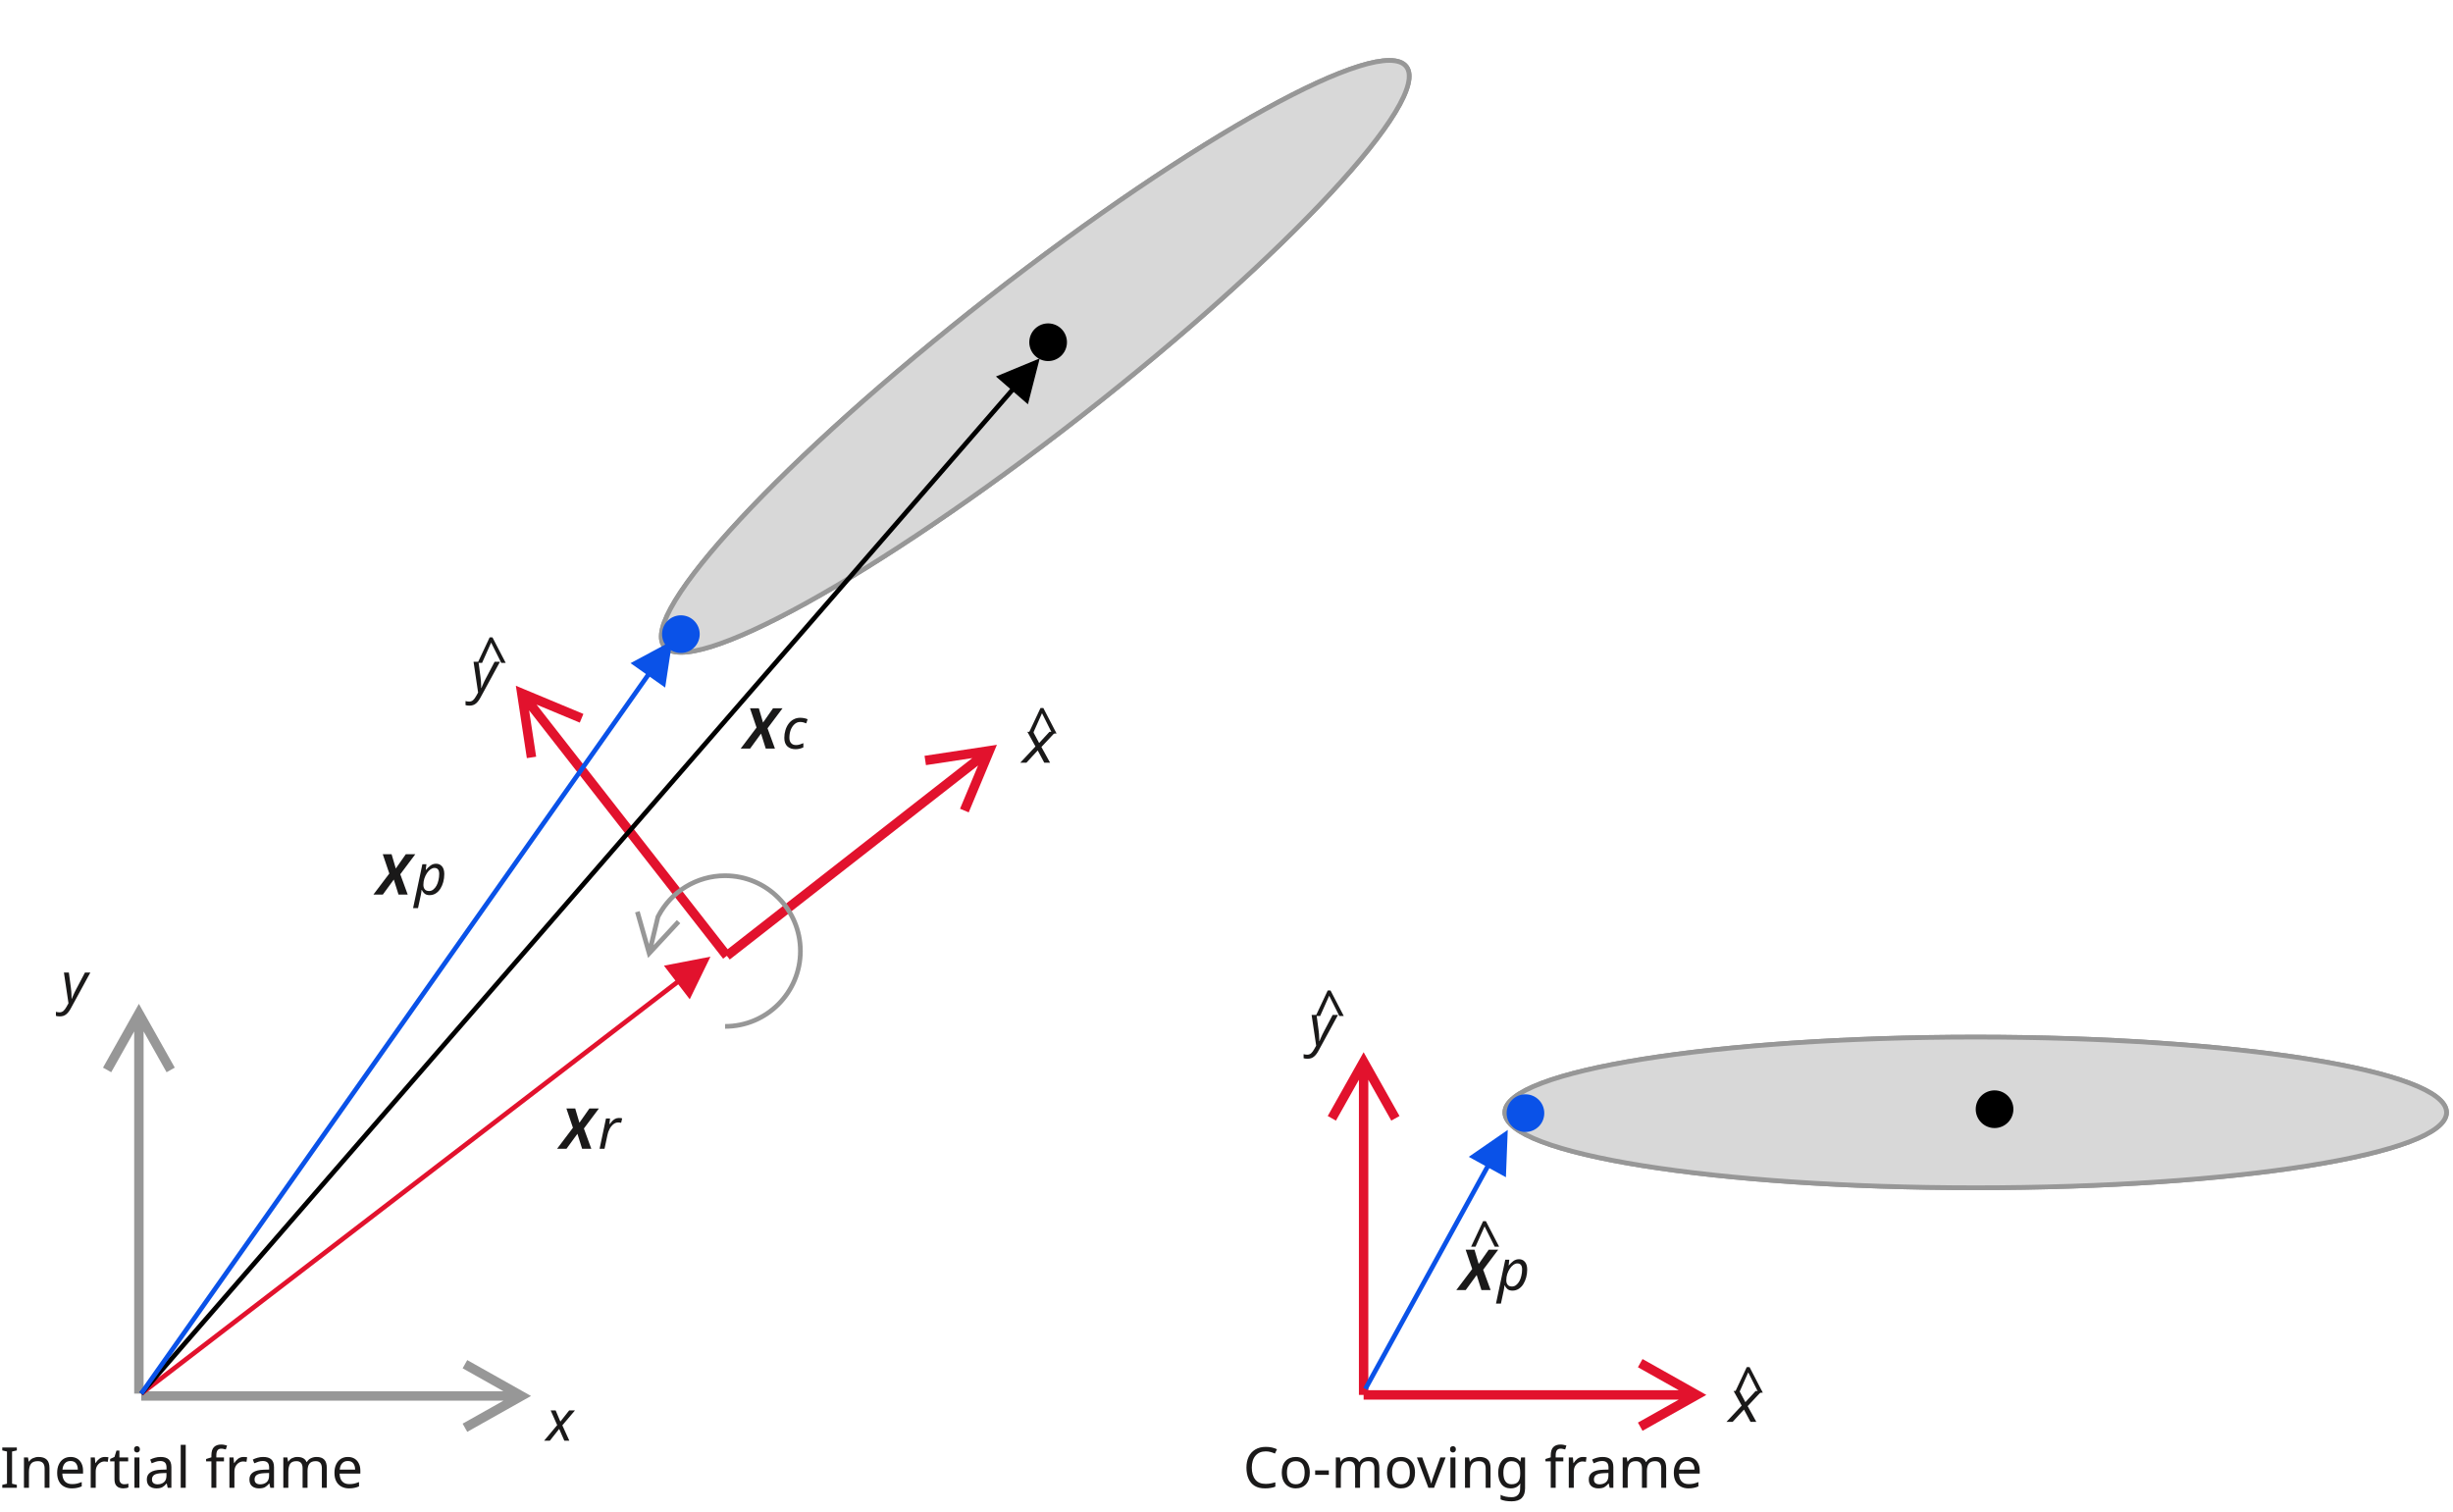
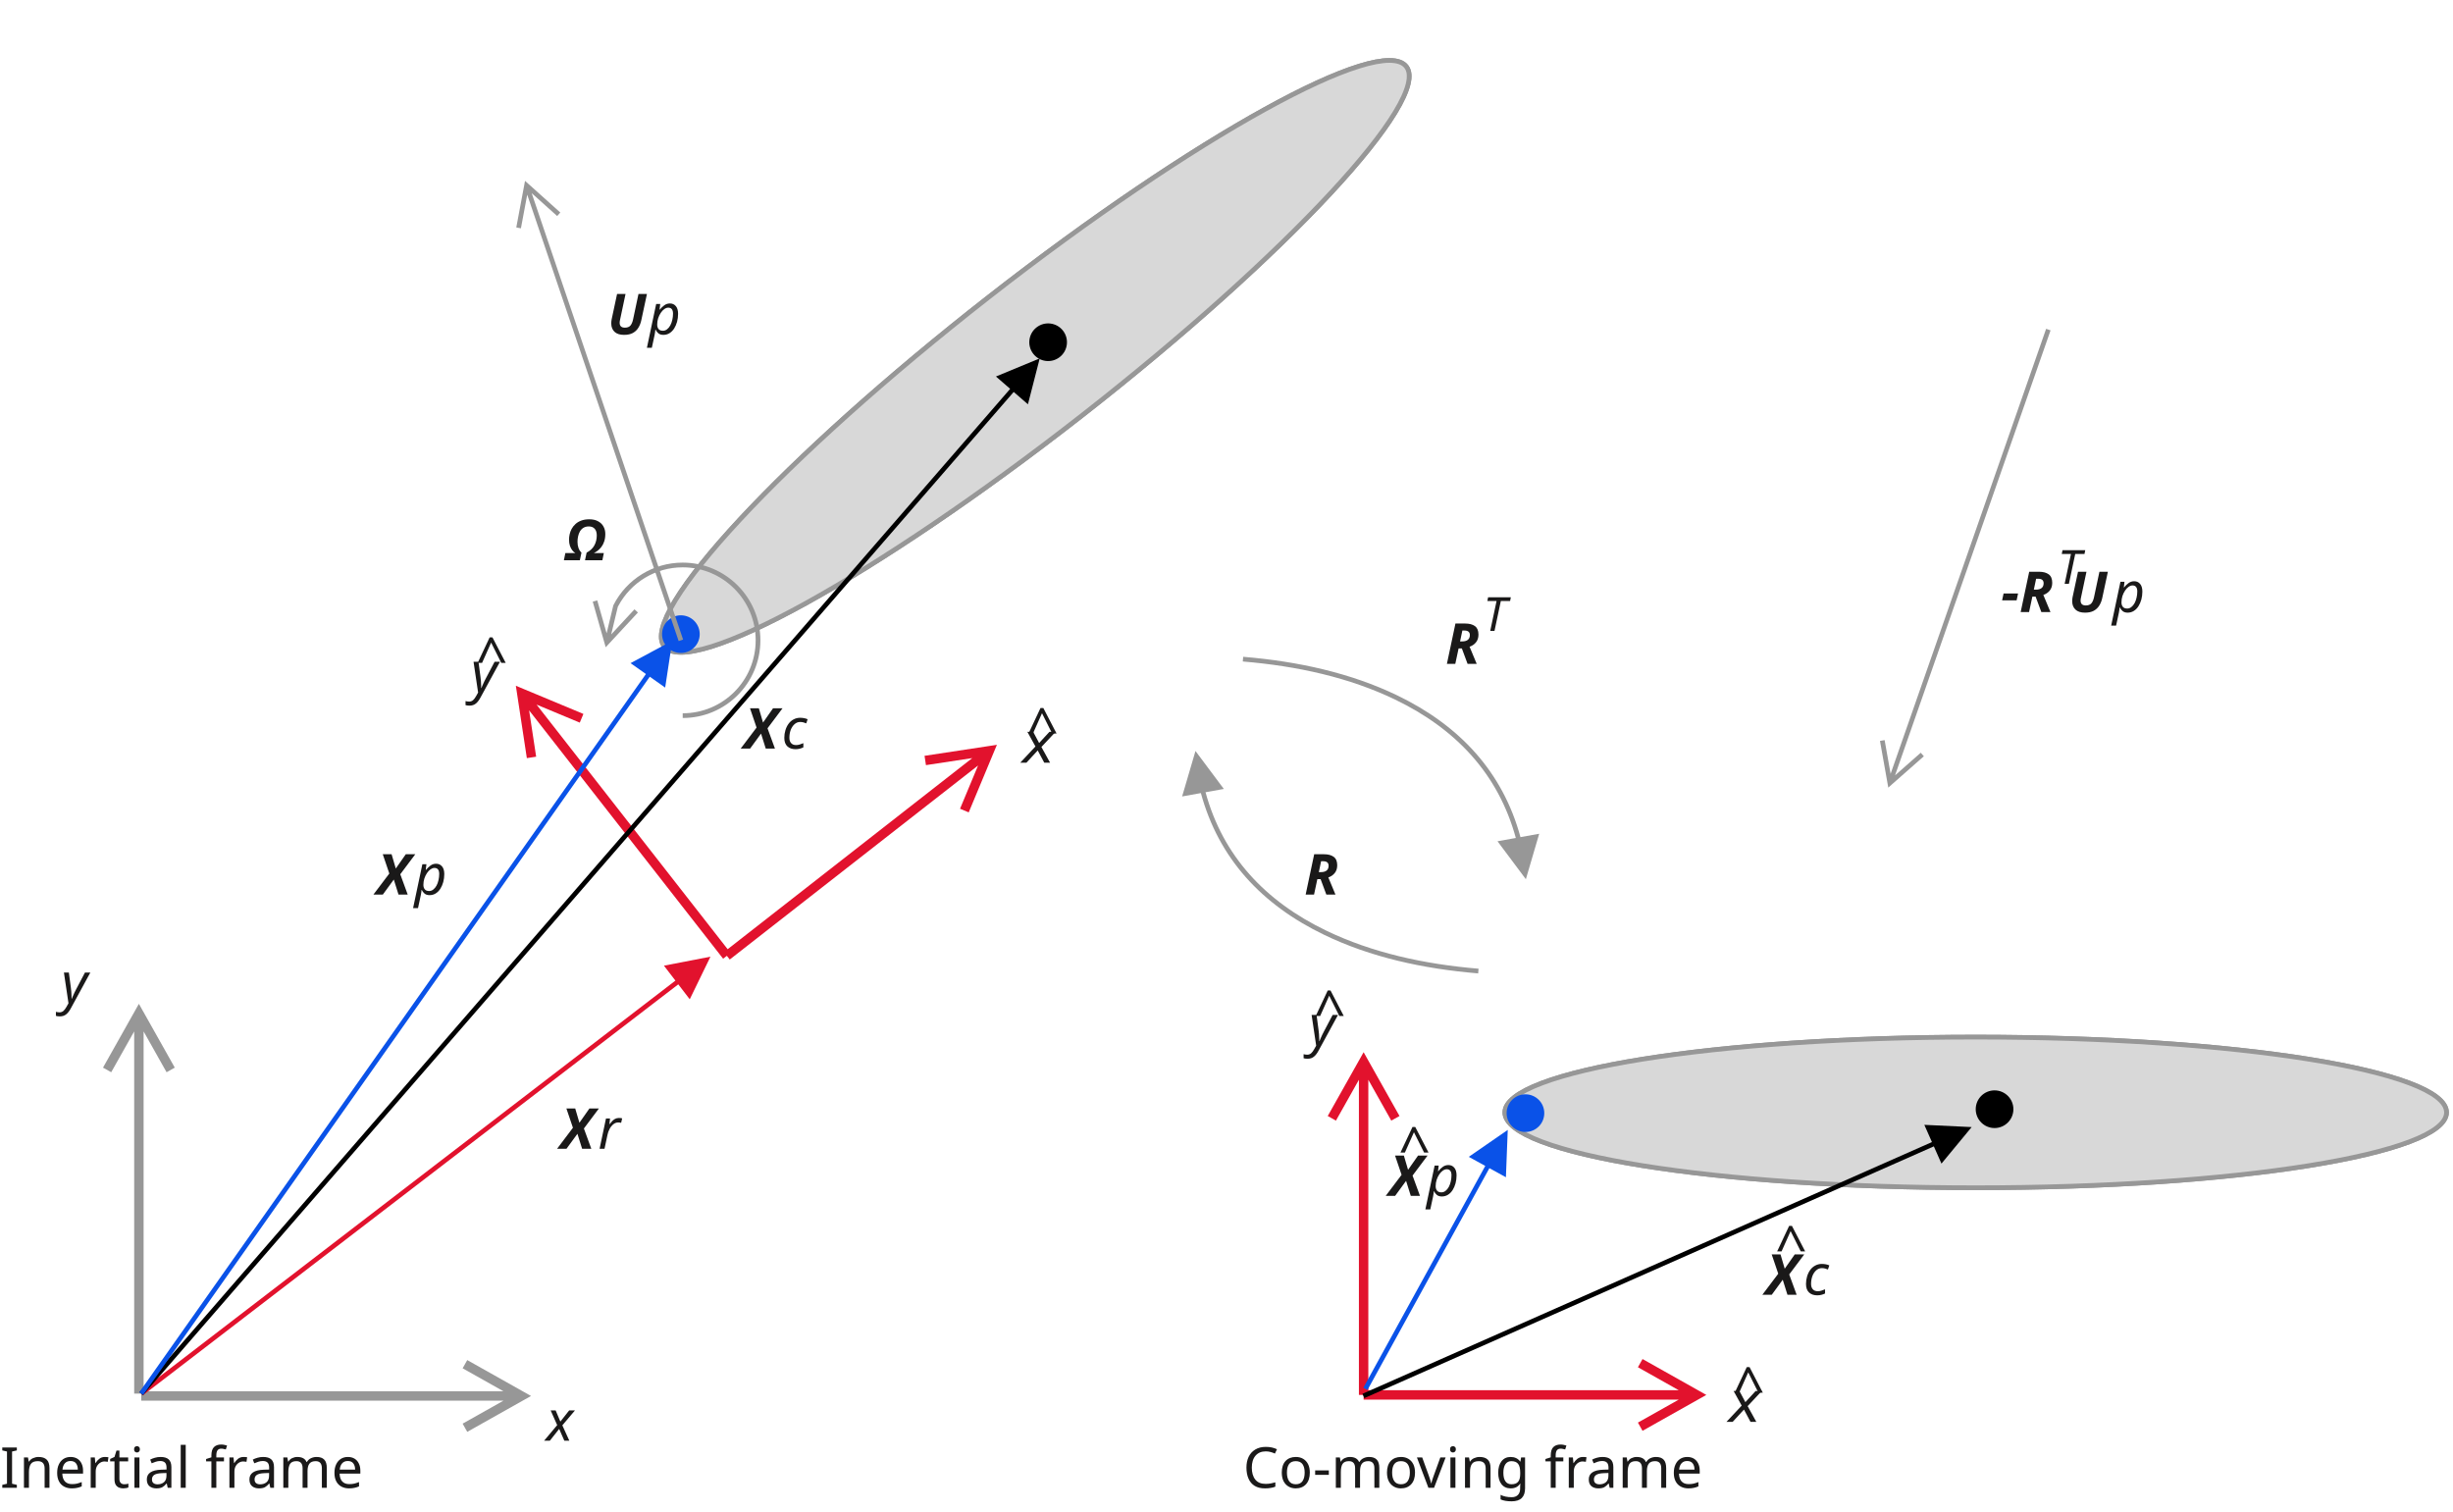
<svg xmlns="http://www.w3.org/2000/svg" width="521px" height="321px" viewBox="0 0 521 321" version="1.1">
  <g id="Page-1" stroke="none" stroke-width="1" fill="none" fill-rule="evenodd">
    <g id="comoving-diagram" transform="translate(0, 1.52072)">
      <g id="comoving-fixed" transform="translate(217, 144.4793)">
        <ellipse id="Oval" stroke="#979797" fill="#D8D8D8" cx="202.623" cy="90.276" rx="100" ry="16" />
        <ellipse id="Oval" stroke="#979797" fill="#D8D8D8" cx="202.623" cy="90.276" rx="100" ry="16" />
        <g id="reference" transform="translate(72.57286, 80.27629)" fill="#E2122D" fill-rule="nonzero">
-           <path id="Path" d="M0.05,-2.79 L0.922,-1.24 L7.672,10.76 L5.928,11.74 L1.05,3.068 L1.05,70 L-0.95,70 L-0.949,3.066 L-5.828,11.74 L-7.572,10.76 L-0.822,-1.24 L0.05,-2.79 Z" />
+           <path id="Path" d="M0.05,-2.79 L0.922,-1.24 L7.672,10.76 L5.928,11.74 L1.05,3.068 L1.05,70 L-0.95,70 L-0.95,3.068 L-5.828,11.74 L-7.572,10.76 L-0.822,-1.24 L0.05,-2.79 Z" />
          <path id="Path" d="M59.29,62.378 L71.29,69.128 L72.84,70 L71.29,70.872 L59.29,77.622 L58.31,75.878 L66.984,70.999 L0.05,71 L0.05,69 L66.981,68.999 L58.31,64.122 L59.29,62.378 Z" />
        </g>
        <circle id="Oval" fill="#000000" cx="206.63" cy="89.593" r="4" />
        <circle id="Oval" fill="#0A52E8" cx="106.994" cy="90.428" r="4" />
-         <text id="^" font-family="STIXGeneral-Italic, STIXGeneral" font-size="12" font-style="italic" font-weight="normal" fill="#1A1919">
-           <tspan x="95" y="122">^</tspan>
-         </text>
-         <text id="Xp" font-family="STIXGeneral-BoldItalic, STIXGeneral" font-size="12" font-style="italic" font-weight="bold" fill="#1A1919">
-           <tspan x="93" y="128">X</tspan>
-           <tspan x="101.004" y="128" font-family="STIXGeneral-Italic, STIXGeneral" font-weight="normal">p</tspan>
-         </text>
+         <g id="Group-2" transform="translate(78, 89)" fill="#1A1919" font-size="12" font-style="italic">
+           <text id="^" font-family="STIXGeneral-Italic, STIXGeneral" font-weight="normal">
+             <tspan x="2" y="13">^</tspan>
+           </text>
+           <text id="Xp" font-family="STIXGeneral-BoldItalic, STIXGeneral" font-weight="bold">
+             <tspan x="0" y="19">X</tspan>
+             <tspan x="8.004" y="19" font-family="STIXGeneral-Italic, STIXGeneral" font-weight="normal">p</tspan>
+           </text>
+         </g>
+         <g id="Group-2" transform="translate(158, 110)" fill="#1A1919" font-size="12" font-style="italic">
+           <text id="^" font-family="STIXGeneral-Italic, STIXGeneral" font-weight="normal">
+             <tspan x="2" y="13">^</tspan>
+           </text>
+           <text id="Xc" font-family="STIXGeneral-BoldItalic, STIXGeneral" font-weight="bold">
+             <tspan x="0" y="19">X</tspan>
+             <tspan x="8.004" y="19" font-family="STIXGeneral-Italic, STIXGeneral" font-weight="normal">c</tspan>
+           </text>
+         </g>
        <path id="Path-3" d="M103.235,93.99 L102.844,104.044 L99.337,102.117 L73.438,149.241 L72.562,148.759 L98.462,101.636 L94.956,99.709 L103.235,93.99 Z" fill="#0A52E8" fill-rule="nonzero" />
-         <g id="xhat" transform="translate(0, -0)" fill="#1A1919" font-family="STIXGeneral-Italic, STIXGeneral" font-size="12" font-style="italic" font-weight="normal">
+         <g id="xhat" fill="#1A1919" font-family="STIXGeneral-Italic, STIXGeneral" font-size="12" font-style="italic" font-weight="normal">
          <text id="𝘹">
            <tspan x="0" y="16">𝘹</tspan>
          </text>
          <text id="^">
            <tspan x="1" y="13">^</tspan>
          </text>
        </g>
        <g id="yhat" transform="translate(61, 60)" fill="#1A1919" font-family="STIXGeneral-Italic, STIXGeneral" font-size="12" font-style="italic" font-weight="normal">
          <text id="y">
            <tspan x="0" y="16">y</tspan>
          </text>
          <text id="^">
            <tspan x="1" y="13">^</tspan>
          </text>
        </g>
      </g>
      <g id="comoving" transform="translate(221.5979, 100.7806) rotate(-38) translate(-221.5979, -100.7806) translate(106.5729, 62.75557)">
        <ellipse id="Oval" stroke="#979797" fill="#D8D8D8" cx="130.05" cy="16" rx="100" ry="16" />
        <ellipse id="Oval" stroke="#979797" fill="#D8D8D8" cx="130.05" cy="16" rx="100" ry="16" />
        <g id="reference" transform="translate(-0, 6)" fill="#E2122D" fill-rule="nonzero">
          <path id="Path" d="M0.05,-2.79 L0.922,-1.24 L7.672,10.76 L5.928,11.74 L1.05,3.068 L1.05,70 L-0.95,70 L-0.949,3.066 L-5.828,11.74 L-7.572,10.76 L-0.822,-1.24 L0.05,-2.79 Z" />
          <path id="Path" d="M59.29,62.378 L71.29,69.128 L72.84,70 L71.29,70.872 L59.29,77.622 L58.31,75.878 L66.984,70.999 L0.05,71 L0.05,69 L66.981,68.999 L58.31,64.122 L59.29,62.378 Z" />
        </g>
        <circle id="Oval" fill="#000000" cx="134.057" cy="15.317" r="4" />
        <circle id="Oval" fill="#0A52E8" cx="34.421" cy="16.152" r="4" />
      </g>
      <g id="inertial" transform="translate(29, 214.4793)" fill="#979797" fill-rule="nonzero">
        <path id="Path" d="M0.5,-2.79 L1.372,-1.24 L8.122,10.76 L6.378,11.74 L1.5,3.068 L1.5,80 L-0.5,80 L-0.5,3.068 L-5.378,11.74 L-7.122,10.76 L-0.372,-1.24 L0.5,-2.79 Z" />
        <path id="Path" d="M70.24,72.878 L82.24,79.628 L83.79,80.5 L82.24,81.372 L70.24,88.122 L69.26,86.378 L77.932,81.5 L1,81.5 L1,79.5 L77.932,79.5 L69.26,74.622 L70.24,72.878 Z" />
      </g>
      <path id="Path-2" d="M150.897,201.675 L146.498,210.725 L144.061,207.551 L30.304,294.876 L29.696,294.083 L143.453,206.758 L141.017,203.585 L150.897,201.675 Z" fill="#E2122D" fill-rule="nonzero" />
      <text id="Inertial-frame" font-family="STIXGeneral-Regular, STIXGeneral" font-size="12" font-weight="normal" fill="#1A1919">
        <tspan x="0" y="314.479">Inertial frame</tspan>
      </text>
      <text id="Co-moving-frame" font-family="STIXGeneral-Regular, STIXGeneral" font-size="12" font-weight="normal" fill="#1A1919">
        <tspan x="264" y="314.479">Co-moving frame</tspan>
      </text>
      <path id="Path-2" d="M220.828,74.602 L218.327,84.348 L215.306,81.726 L30.378,294.807 L29.622,294.152 L214.551,81.071 L211.53,78.449 L220.828,74.602 Z" fill="#000000" fill-rule="nonzero" />
      <path id="Path-2" d="M142.788,134.571 L141.278,144.519 L138.009,142.213 L30.409,294.767 L29.591,294.191 L137.192,141.637 L133.923,139.332 L142.788,134.571 Z" fill="#0A52E8" fill-rule="nonzero" />
      <text id="x" font-family="STIXGeneral-Italic, STIXGeneral" font-size="12" font-style="italic" font-weight="normal" fill="#1A1919">
        <tspan x="116" y="304.479">x</tspan>
      </text>
      <text id="y" font-family="STIXGeneral-Italic, STIXGeneral" font-size="12" font-style="italic" font-weight="normal" fill="#1A1919">
        <tspan x="13" y="211.479">y</tspan>
      </text>
      <g id="xhat" transform="translate(367, 284.4793)" fill="#1A1919" font-family="STIXGeneral-Italic, STIXGeneral" font-size="12" font-style="italic" font-weight="normal">
        <text id="𝘹">
          <tspan x="0" y="16">𝘹</tspan>
        </text>
        <text id="^">
          <tspan x="1" y="13">^</tspan>
        </text>
      </g>
      <g id="yhat" transform="translate(100, 129.4793)" fill="#1A1919" font-family="STIXGeneral-Italic, STIXGeneral" font-size="12" font-style="italic" font-weight="normal">
        <text id="y">
          <tspan x="0" y="16">y</tspan>
        </text>
        <text id="^">
          <tspan x="1" y="13">^</tspan>
        </text>
      </g>
      <text id="Xr" font-family="STIXGeneral-BoldItalic, STIXGeneral" font-size="12" font-style="italic" font-weight="bold" fill="#1A1919">
        <tspan x="119" y="242.479">X</tspan>
        <tspan x="127.004" y="242.479" font-family="STIXGeneral-Italic, STIXGeneral" font-weight="normal">r</tspan>
      </text>
      <text id="Xp" font-family="STIXGeneral-BoldItalic, STIXGeneral" font-size="12" font-style="italic" font-weight="bold" fill="#1A1919">
        <tspan x="80" y="188.479">X</tspan>
        <tspan x="88.004" y="188.479" font-family="STIXGeneral-Italic, STIXGeneral" font-weight="normal">p</tspan>
      </text>
      <text id="Xc" font-family="STIXGeneral-BoldItalic, STIXGeneral" font-size="12" font-style="italic" font-weight="bold" fill="#1A1919">
        <tspan x="158" y="157.479">X</tspan>
        <tspan x="166.004" y="157.479" font-family="STIXGeneral-Italic, STIXGeneral" font-weight="normal">c</tspan>
      </text>
-       <path id="Path" d="M138.814,199.225 L143.758,193.895 L144.491,194.575 L138.25,201.305 L137.646,201.957 L137.402,201.102 L134.892,192.273 L135.854,192 L137.842,198.991 L139.257,193.092 L139.298,192.981 C142.098,187.502 147.735,183.979 154,183.979 C163.113,183.979 170.5,191.367 170.5,200.479 C170.5,209.592 163.113,216.979 154,216.979 L154,215.979 C162.56,215.979 169.5,209.04 169.5,200.479 C169.5,191.919 162.56,184.979 154,184.979 C148.232,184.979 143.031,188.157 140.35,193.13 L140.215,193.385 L138.814,199.225 Z" fill="#979797" fill-rule="nonzero" />
+       <text id="Up" font-family="STIXGeneral-BoldItalic, STIXGeneral" font-size="12" font-style="italic" font-weight="bold" fill="#1A1919">
+         <tspan x="129" y="69.479">U</tspan>
+         <tspan x="137.664" y="69.479" font-family="STIXGeneral-Italic, STIXGeneral" font-weight="normal">p</tspan>
+       </text>
+       <text id="-R-Up" font-family="STIXGeneral-BoldItalic, STIXGeneral" font-size="12" font-style="italic" font-weight="bold" fill="#1A1919">
+         <tspan x="425" y="128.479">-R U</tspan>
+         <tspan x="448.664" y="128.479" font-family="STIXGeneral-Italic, STIXGeneral" font-weight="normal">p</tspan>
+       </text>
+       <text id="T" font-family="STIXGeneral-Italic, STIXGeneral" font-size="10" font-style="italic" font-weight="normal" fill="#1A1919">
+         <tspan x="437" y="122.479">T</tspan>
+       </text>
+       <text id="Ω" font-family="STIXGeneral-BoldItalic, STIXGeneral" font-size="12" font-style="italic" font-weight="bold" fill="#1A1919">
+         <tspan x="120" y="117.479">Ω</tspan>
+       </text>
+       <path id="Path" d="M129.814,133.225 L134.758,127.895 L135.491,128.575 L129.25,135.305 L128.646,135.957 L128.402,135.102 L125.892,126.273 L126.854,126 L128.842,132.991 L130.257,127.092 L130.298,126.981 C133.098,121.502 138.735,117.979 145,117.979 C154.113,117.979 161.5,125.367 161.5,134.479 C161.5,143.592 154.113,150.979 145,150.979 L145,149.979 C153.56,149.979 160.5,143.04 160.5,134.479 C160.5,125.919 153.56,118.979 145,118.979 C139.232,118.979 134.031,122.157 131.35,127.13 L131.215,127.385 L129.814,133.225 Z" fill="#979797" fill-rule="nonzero" />
+       <path id="Path-4" d="M111.512,36.893 L112.173,37.487 L119.005,43.618 L118.337,44.362 L112.925,39.505 L114.867,45.229 L145.088,134.319 L144.141,134.64 L113.92,45.55 L111.978,39.826 L110.639,46.973 L109.656,46.789 L111.348,37.767 L111.512,36.893 Z" fill="#979797" fill-rule="nonzero" />
+       <path id="Path-4" d="M434.582,68.319 L435.526,68.649 L404.49,157.462 L402.497,163.162 L407.953,158.357 L408.614,159.108 L401.726,165.175 L401.059,165.763 L400.904,164.888 L399.295,155.851 L400.279,155.676 L401.553,162.832 L403.546,157.132 L434.582,68.319 Z" fill="#979797" fill-rule="nonzero" />
+       <path id="Path-5" d="M264.042,137.981 C275.781,138.959 286.906,141.426 296.745,146.168 C309.997,152.554 319.16,162.381 322.937,176.282 L326.918,175.567 L324.083,185.221 L318.06,177.16 L321.949,176.46 C318.239,162.903 309.289,153.324 296.311,147.069 C286.599,142.389 275.587,139.947 263.958,138.978 L264.042,137.981 Z" fill="#979797" fill-rule="nonzero" />
+       <path id="Path-5" d="M254.042,157.981 C265.781,158.959 276.906,161.426 286.745,166.168 C299.997,172.554 309.16,182.381 312.937,196.282 L316.918,195.567 L314.083,205.221 L308.06,197.16 L311.949,196.46 C308.239,182.903 299.289,173.324 286.311,167.069 C276.599,162.389 265.587,159.947 253.958,158.978 L254.042,157.981 Z" transform="translate(283.9971, 181.6043) scale(-1, -1) translate(-283.9971, -181.6043) " fill="#979797" fill-rule="nonzero" />
+       <g id="Group" transform="translate(307, 121.4793)" fill="#1A1919" font-style="italic">
+         <text id="R" font-family="STIXGeneral-BoldItalic, STIXGeneral" font-size="12" font-weight="bold">
+           <tspan x="0" y="18">R</tspan>
+         </text>
+         <text id="T" font-family="STIXGeneral-Italic, STIXGeneral" font-size="10" font-weight="normal">
+           <tspan x="8" y="11">T</tspan>
+         </text>
+       </g>
+       <text id="R" font-family="STIXGeneral-BoldItalic, STIXGeneral" font-size="12" font-style="italic" font-weight="bold" fill="#1A1919">
+         <tspan x="277" y="188.479">R</tspan>
+       </text>
+       <path id="Path-6" d="M408.714,237.393 L418.765,237.87 L412.352,245.625 L410.735,241.966 L289.775,295.437 L289.371,294.522 L410.33,241.051 L408.714,237.393 Z" fill="#000000" fill-rule="nonzero" />
    </g>
  </g>
</svg>
